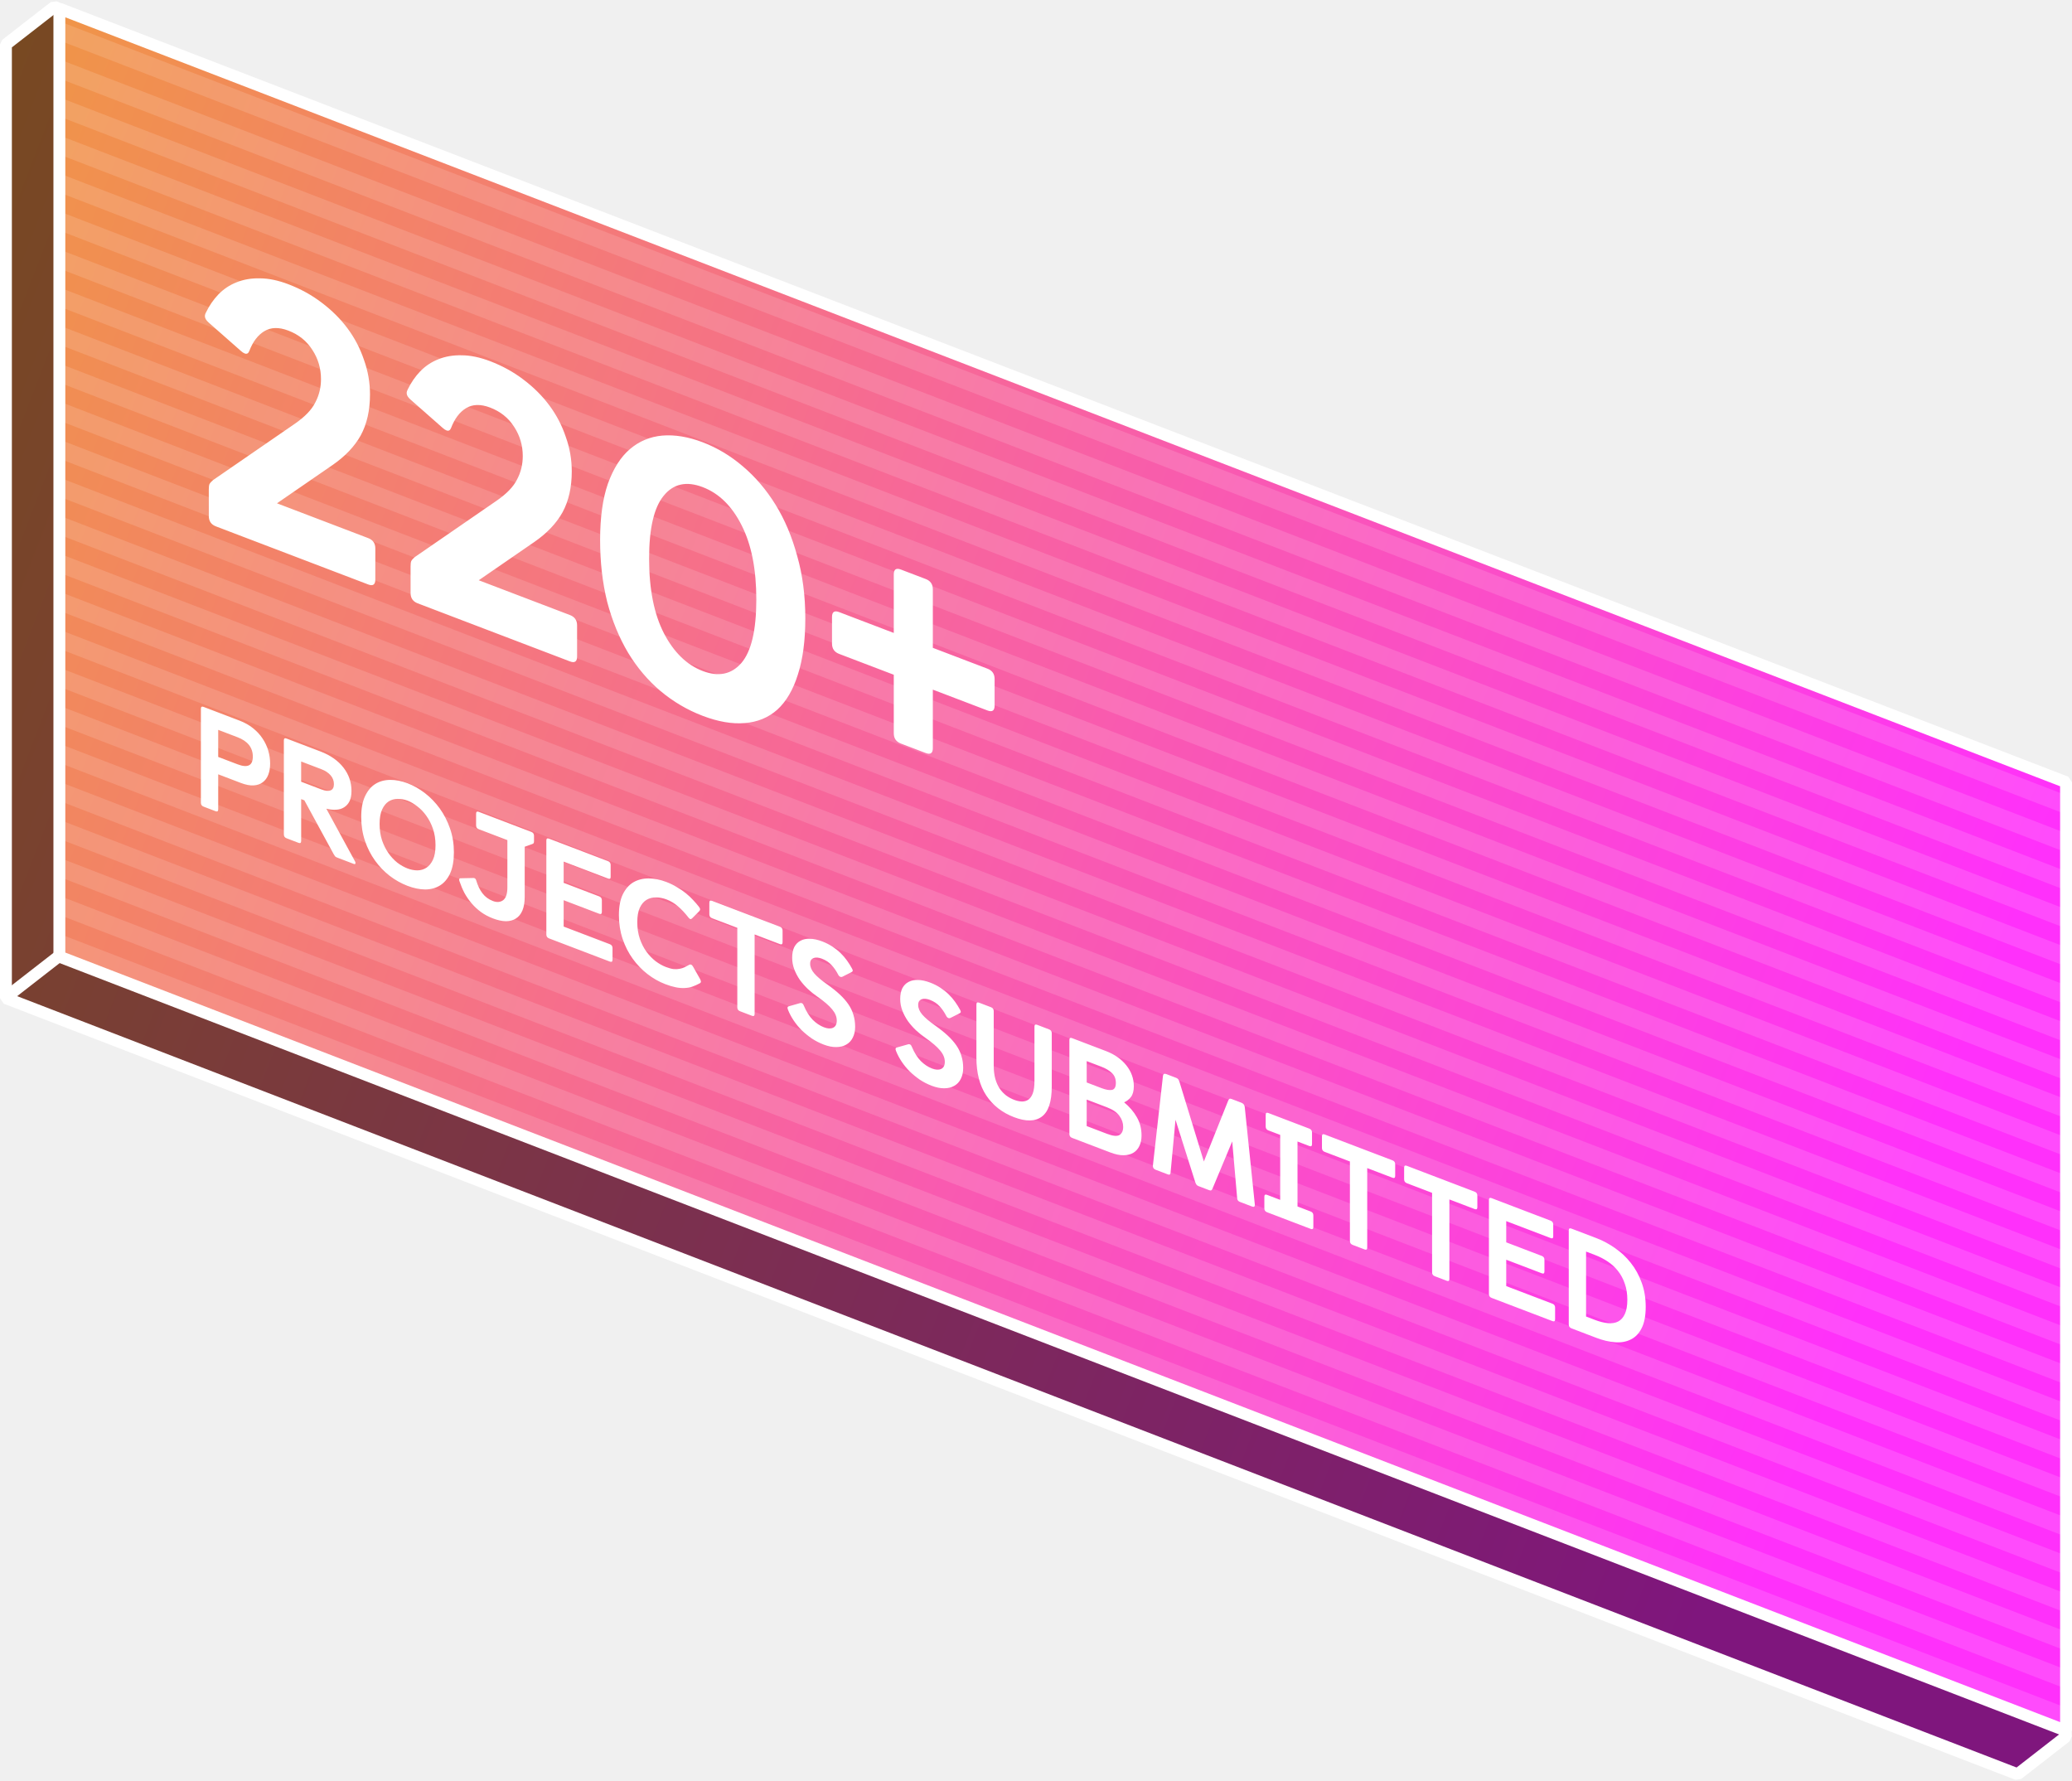
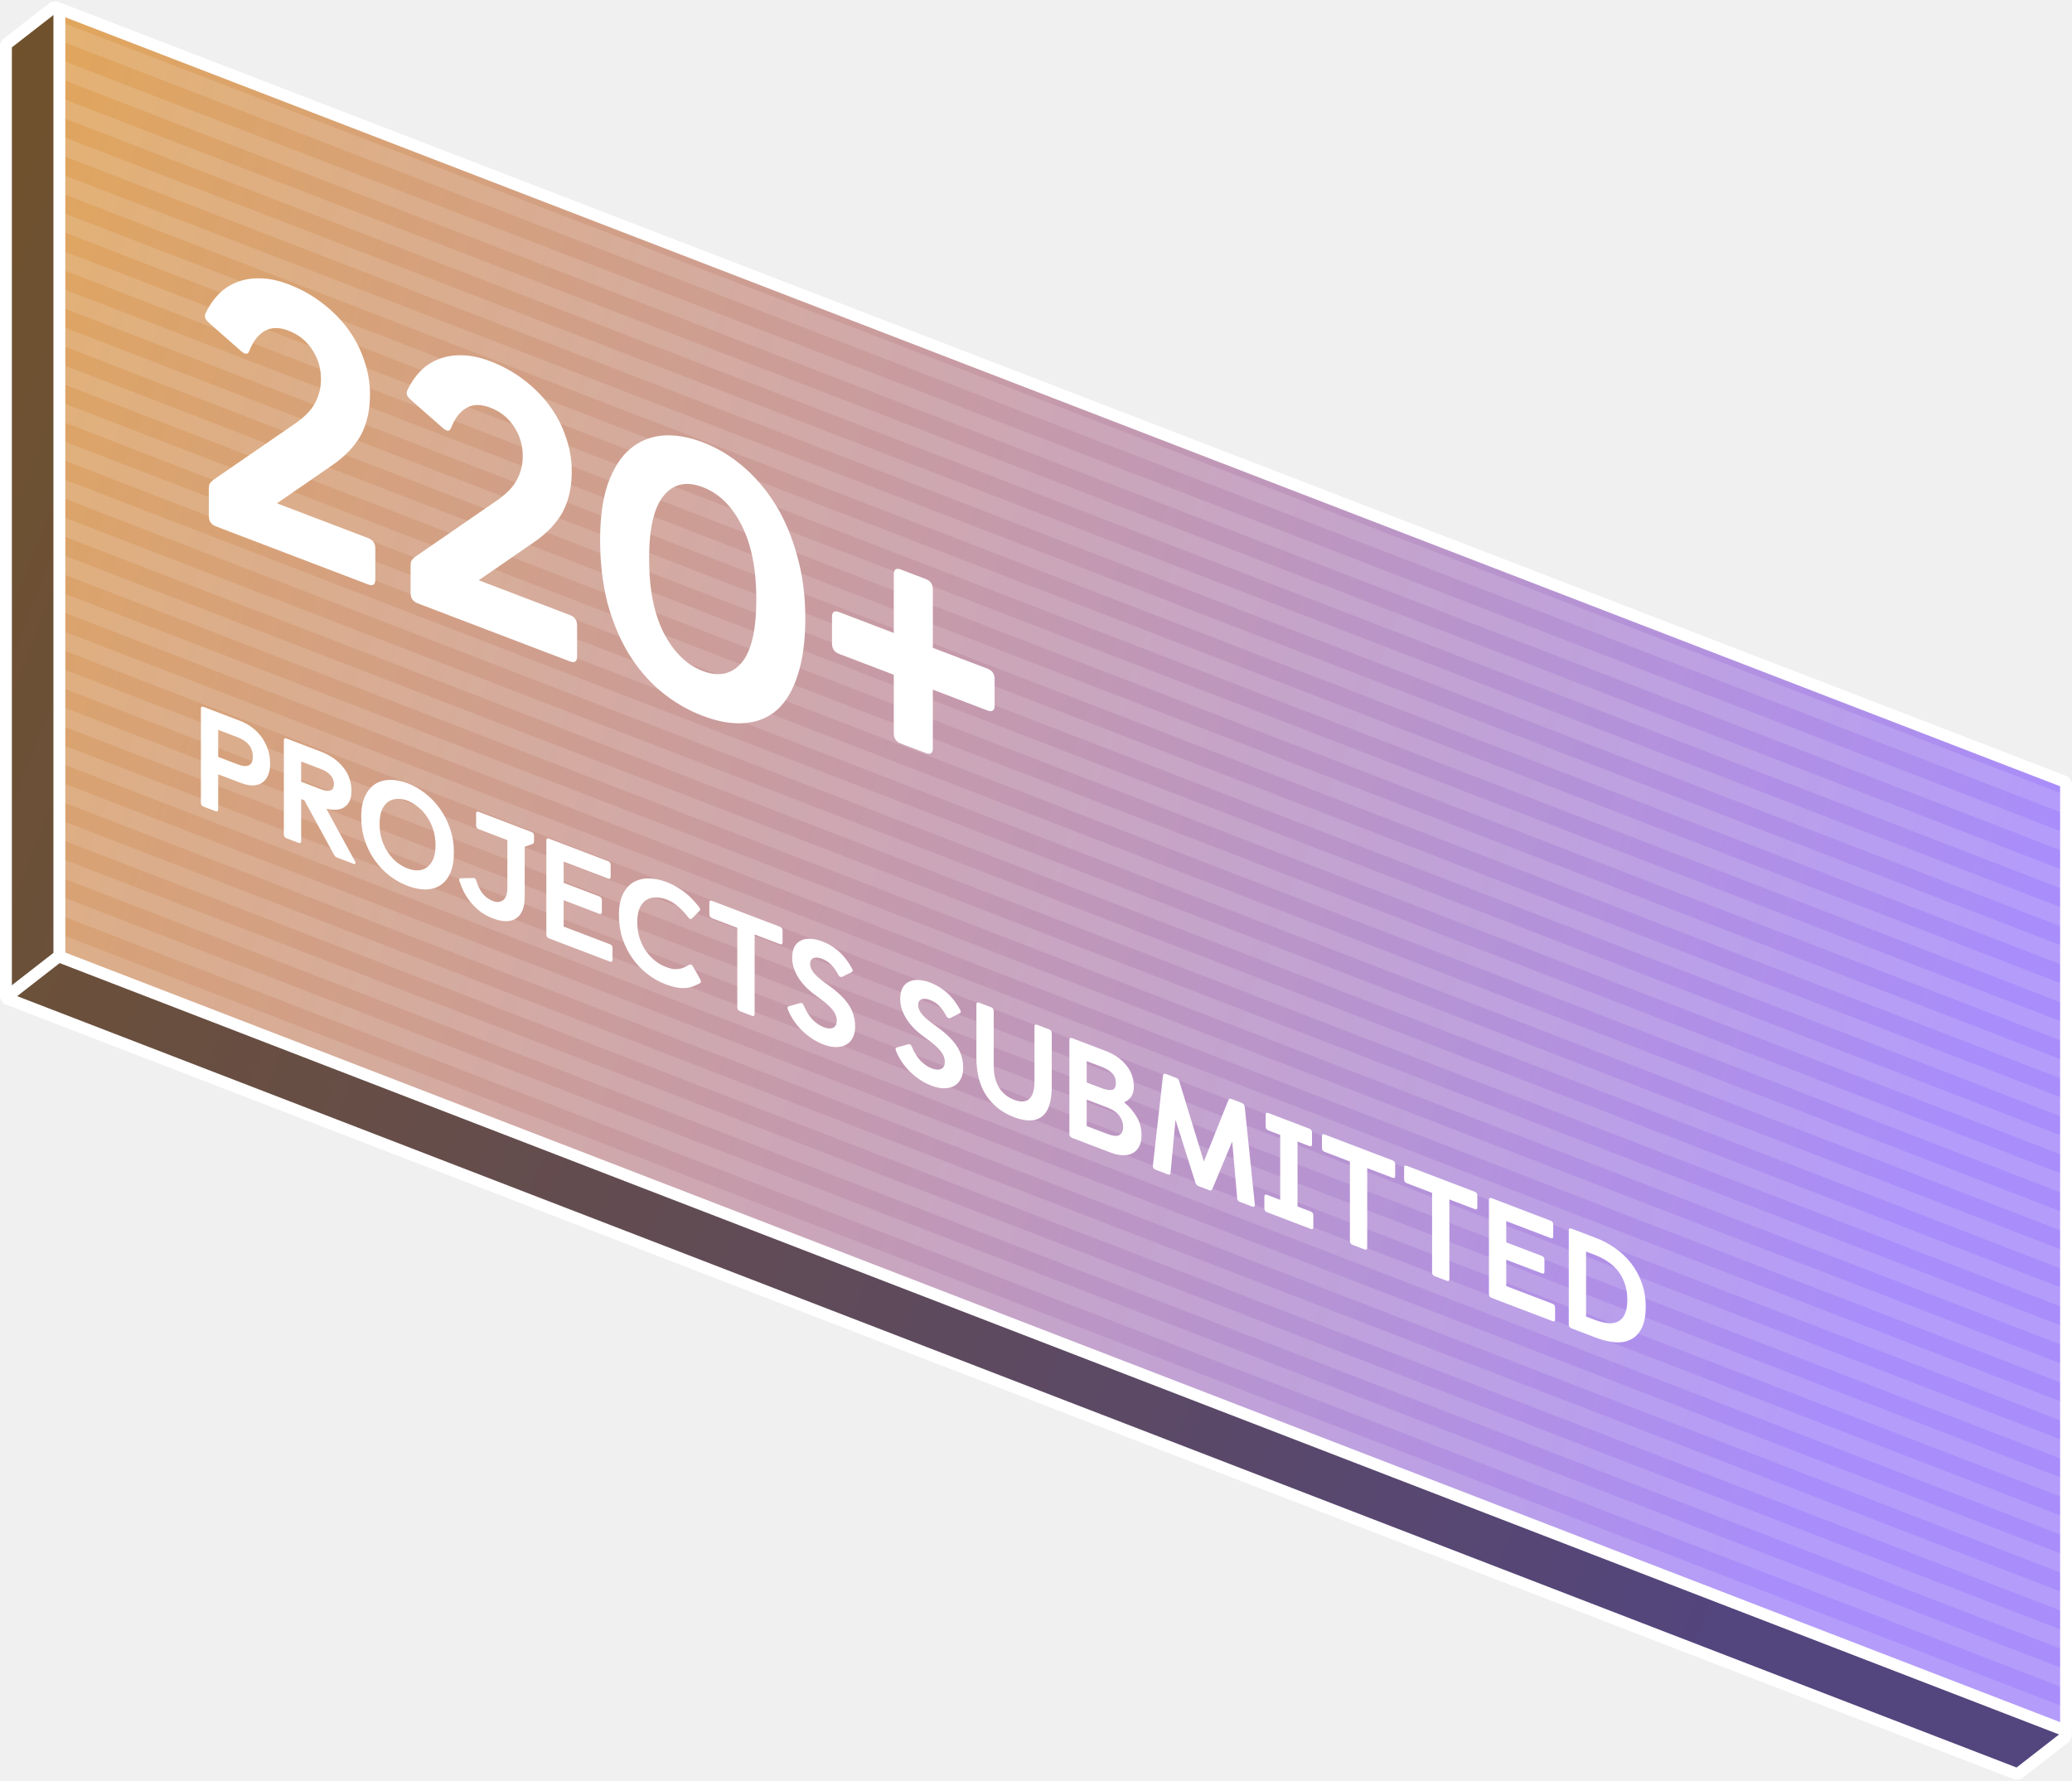
<svg xmlns="http://www.w3.org/2000/svg" xmlns:xlink="http://www.w3.org/1999/xlink" fill="none" height="300" viewBox="0 0 349 300" width="349">
  <linearGradient id="a">
-     <stop offset="0" stop-color="#f09343" />
-     <stop offset="1" stop-color="#ff2cfb" />
+     <stop offset="0" stop-color="#e0a458" />
+     <stop offset="1" stop-color="#a78bfa" />
  </linearGradient>
  <linearGradient id="b" gradientUnits="userSpaceOnUse" x1="-0" x2="339.937" xlink:href="#a" y1="7" y2="138.523" />
  <linearGradient id="c" gradientUnits="userSpaceOnUse" x1="9" x2="348.937" xlink:href="#a" y1="0" y2="131.523" />
  <clipPath id="d">
    <path d="m10 2h339v291.509h-339z" />
  </clipPath>
  <path d="m9.153 1.148-8.153 6.342v160.65l338.832 130.724 8.139-6.33-8.933-153.778z" fill="url(#b)" />
  <path d="m9.153 1.148-8.153 6.342v160.65l338.832 130.724 8.139-6.33-8.933-153.778z" fill="#000" fill-opacity=".5" />
  <g stroke="#fff">
    <path d="m9.153 1.148-8.153 6.342v160.65l338.832 130.724 8.139-6.33-8.933-153.778z" stroke-linejoin="bevel" stroke-width="2" />
    <path d="m348 291.542v-159.783l-338-130.302v159.682z" fill="url(#c)" stroke-linejoin="bevel" stroke-width="2" />
    <path d="m1 168 9-7" stroke-width="2" />
    <g clip-path="url(#d)" stroke-linejoin="bevel" stroke-width="3">
      <path d="m359 139.804-349-134.604" stroke-opacity=".15" />
      <path d="m359 136.604-349-134.604" stroke-opacity=".02" />
      <path d="m359 146.209-349-134.605" stroke-opacity=".15" />
      <path d="m359 143.009-349-134.605" stroke-opacity=".02" />
      <path d="m359 152.613-349-134.604" stroke-opacity=".15" />
      <path d="m359 149.413-349-134.604" stroke-opacity=".02" />
      <path d="m359 159.018-349-134.605" stroke-opacity=".15" />
      <path d="m359 155.818-349-134.605" stroke-opacity=".02" />
      <path d="m359 165.422-349-134.605" stroke-opacity=".15" />
      <path d="m359 162.222-349-134.605" stroke-opacity=".02" />
      <path d="m359 171.826-349-134.604" stroke-opacity=".15" />
      <path d="m359 168.626-349-134.604" stroke-opacity=".02" />
      <path d="m359 178.231-349-134.605" stroke-opacity=".15" />
      <path d="m359 175.031-349-134.605" stroke-opacity=".02" />
      <path d="m359 184.635-349-134.605" stroke-opacity=".15" />
      <path d="m359 181.435-349-134.604" stroke-opacity=".02" />
      <path d="m359 191.039-349-134.604" stroke-opacity=".15" />
      <path d="m359 187.839-349-134.604" stroke-opacity=".02" />
      <path d="m359 197.444-349-134.605" stroke-opacity=".15" />
      <path d="m359 194.244-349-134.605" stroke-opacity=".02" />
      <path d="m359 203.848-349-134.604" stroke-opacity=".15" />
      <path d="m359 200.648-349-134.604" stroke-opacity=".02" />
      <path d="m359 210.252-349-134.604" stroke-opacity=".15" />
      <path d="m359 207.053-349-134.605" stroke-opacity=".02" />
      <path d="m359 216.657-349-134.605" stroke-opacity=".15" />
      <path d="m359 213.457-349-134.605" stroke-opacity=".02" />
      <path d="m359 223.061-349-134.604" stroke-opacity=".15" />
      <path d="m359 219.861-349-134.604" stroke-opacity=".02" />
      <path d="m359 229.466-349-134.605" stroke-opacity=".15" />
      <path d="m359 226.266-349-134.605" stroke-opacity=".02" />
      <path d="m359 235.87-349-134.604" stroke-opacity=".15" />
      <path d="m359 232.67-349-134.604" stroke-opacity=".02" />
      <path d="m359 242.274-349-134.604" stroke-opacity=".15" />
      <path d="m359 239.074-349-134.604" stroke-opacity=".02" />
      <path d="m359 248.679-349-134.605" stroke-opacity=".15" />
      <path d="m359 245.479-349-134.605" stroke-opacity=".02" />
      <path d="m359 255.083-349-134.604" stroke-opacity=".15" />
      <path d="m359 251.883-349-134.604" stroke-opacity=".02" />
      <path d="m359 261.487-349-134.604" stroke-opacity=".15" />
      <path d="m359 258.288-349-134.605" stroke-opacity=".02" />
      <path d="m359 267.892-349-134.605" stroke-opacity=".15" />
      <path d="m359 264.692-349-134.605" stroke-opacity=".02" />
      <path d="m359 274.296-349-134.604" stroke-opacity=".15" />
      <path d="m359 271.096-349-134.604" stroke-opacity=".02" />
      <path d="m359 280.701-349-134.605" stroke-opacity=".15" />
      <path d="m359 277.501-349-134.605" stroke-opacity=".02" />
      <path d="m359 287.105-349-134.605" stroke-opacity=".15" />
      <path d="m359 283.905-349-134.604" stroke-opacity=".02" />
      <path d="m359 293.509-349-134.604" stroke-opacity=".15" />
      <path d="m359 290.309-349-134.604" stroke-opacity=".02" />
    </g>
  </g>
  <path d="m35.169 82.449c0-.427.04-.731.12-.914.12-.21.319-.433.598-.668l13.754-9.474c1.714-1.181 2.87-2.383 3.468-3.605.638-1.207.957-2.515.957-3.923 0-1.792-.478-3.425-1.435-4.899-.957-1.517-2.312-2.61-4.066-3.279-1.595-.608-2.95-.571-4.066.113-1.076.656-1.913 1.766-2.511 3.33-.159.408-.419.544-.777.407-.199-.076-.419-.224-.658-.443l-5.382-4.741c-.439-.381-.658-.742-.658-1.083 0-.213.06-.425.179-.635.558-1.153 1.256-2.166 2.093-3.042.877-.903 1.894-1.582 3.05-2.037 1.196-.482 2.511-.706 3.947-.671 1.475.008 3.07.339 4.784.993 2.073.791 3.947 1.825 5.621 3.104 1.714 1.294 3.169 2.745 4.365 4.353 1.196 1.608 2.113 3.366 2.751 5.273.678 1.88 1.017 3.822 1.017 5.828 0 2.688-.518 4.986-1.555 6.895-1.036 1.866-2.631 3.541-4.784 5.023l-9.328 6.426 15.368 5.862c.797.304 1.196.883 1.196 1.736v5.248c0 .853-.399 1.128-1.196.824l-25.653-9.785c-.797-.304-1.196-.883-1.196-1.736zm33.987 12.963c0-.427.04-.732.12-.914.12-.21.319-.433.598-.668l13.754-9.474c1.714-1.181 2.87-2.382 3.468-3.605.638-1.207.957-2.515.957-3.923 0-1.792-.478-3.425-1.435-4.899-.957-1.517-2.312-2.61-4.066-3.279-1.595-.608-2.95-.571-4.066.113-1.076.656-1.913 1.766-2.511 3.33-.16.408-.419.544-.777.407-.199-.076-.419-.224-.658-.443l-5.382-4.741c-.439-.381-.658-.742-.658-1.083 0-.213.06-.425.179-.636.558-1.152 1.256-2.166 2.093-3.042.877-.903 1.894-1.582 3.05-2.037 1.196-.482 2.511-.706 3.947-.671 1.475.008 3.07.339 4.784.993 2.073.791 3.947 1.825 5.621 3.104 1.714 1.294 3.169 2.745 4.365 4.353 1.196 1.608 2.113 3.366 2.751 5.273.678 1.88 1.016 3.822 1.016 5.828 0 2.688-.518 4.986-1.555 6.895-1.036 1.866-2.631 3.54-4.784 5.023l-9.329 6.426 15.368 5.862c.797.304 1.196.883 1.196 1.736v5.248c0 .854-.399 1.128-1.196.824l-25.653-9.785c-.797-.304-1.196-.882-1.196-1.736zm49.206 25.169c-2.591-.989-4.963-2.384-7.116-4.187-2.113-1.787-3.927-3.929-5.441-6.427-1.515-2.541-2.691-5.4-3.529-8.578-.797-3.205-1.196-6.685-1.196-10.44 0-3.797.439-6.958 1.316-9.482.917-2.552 2.153-4.491 3.707-5.818 1.555-1.327 3.369-2.086 5.442-2.276 2.113-.175 4.385.201 6.817 1.128 2.432.927 4.684 2.277 6.757 4.049 2.113 1.787 3.947 3.937 5.502 6.45 1.554 2.513 2.77 5.387 3.647 8.623.917 3.208 1.376 6.711 1.376 10.508 0 3.755-.419 6.923-1.256 9.505-.797 2.555-1.954 4.525-3.468 5.909-1.515 1.343-3.349 2.094-5.502 2.254-2.113.175-4.465-.231-7.056-1.219zm0-7.552c2.671 1.018 4.844.567 6.518-1.354 1.674-1.964 2.512-5.528 2.512-10.69 0-5.078-.818-9.229-2.452-12.455-1.635-3.269-3.827-5.428-6.578-6.477s-4.943-.563-6.578 1.459c-1.634 1.979-2.451 5.508-2.451 10.585 0 5.163.837 9.364 2.511 12.606 1.674 3.198 3.847 5.307 6.518 6.326zm32.183.627-9.208-3.512c-.798-.304-1.196-.883-1.196-1.736v-4.48c0-.854.398-1.128 1.196-.824l9.208 3.512v-9.856c0-.853.399-1.128 1.196-.824l4.186 1.597c.798.304 1.196.883 1.196 1.736v9.856l9.209 3.513c.797.304 1.196.882 1.196 1.736v4.48c0 .853-.399 1.128-1.196.824l-9.209-3.513v9.856c0 .853-.398 1.128-1.196.824l-4.186-1.597c-.797-.304-1.196-.882-1.196-1.736zm-116.706 5.725c0-.32.149-.423.449-.309l6.032 2.301c.882.337 1.644.763 2.287 1.281.658.523 1.196 1.104 1.615 1.743.433.646.755 1.328.964 2.048s.314 1.448.314 2.184c0 .704-.105 1.328-.314 1.872s-.523.969-.942 1.273c-.404.31-.912.484-1.525.522-.613.039-1.331-.099-2.153-.413l-3.812-1.454v5.904c0 .32-.149.423-.449.309l-2.018-.77c-.299-.114-.449-.331-.449-.651zm6.167 9.36c1.719.656 2.579.224 2.579-1.296s-.86-2.608-2.579-3.264l-3.252-1.24v4.56zm7.805-4.031c0-.32.149-.423.449-.309l5.718 2.181c1.659.633 2.945 1.532 3.857 2.696.912 1.163 1.368 2.481 1.368 3.953 0 .704-.112 1.286-.336 1.744-.224.443-.531.782-.919 1.017-.374.242-.822.375-1.345.399-.508.03-1.054-.026-1.637-.168l4.821 8.847c.06.103.09.202.09.298 0 .176-.097.227-.291.153l-2.781-1.061c-.165-.063-.284-.132-.359-.209-.075-.092-.157-.22-.247-.382l-4.933-9.057-.538-.206v7.056c0 .32-.149.423-.448.309l-2.018-.77c-.299-.114-.449-.331-.449-.651zm6.324 8.268c.658.251 1.173.304 1.547.159.374-.146.561-.499.561-1.059s-.187-1.055-.561-1.485c-.374-.431-.889-.772-1.547-1.023l-3.409-1.3v3.408zm14.512 16.239c-1.046-.399-2.041-.954-2.982-1.665-.942-.727-1.772-1.588-2.489-2.582-.718-.993-1.286-2.106-1.704-3.338-.419-1.247-.628-2.591-.628-4.031 0-1.424.217-2.589.65-3.496.433-.923 1.009-1.607 1.727-2.053.718-.447 1.547-.674 2.489-.683.942-.009 1.921.181 2.938.568 1.017.388 1.996.946 2.938 1.673s1.772 1.588 2.489 2.581c.718.994 1.293 2.118 1.727 3.371.434 1.237.65 2.568.65 3.992 0 1.44-.209 2.624-.628 3.552-.418.913-.987 1.592-1.704 2.038-.718.447-1.547.674-2.489.683-.942-.007-1.936-.21-2.982-.61zm0-2.928c.553.211 1.106.318 1.659.321.568-.007 1.076-.157 1.525-.45.449-.293.815-.745 1.099-1.357.284-.612.426-1.421.426-2.429s-.142-1.927-.426-2.755c-.284-.828-.658-1.563-1.121-2.204-.449-.635-.957-1.164-1.525-1.589-.553-.435-1.099-.755-1.637-.961-.538-.205-1.091-.304-1.659-.296-.553-.003-1.061.139-1.525.426-.449.293-.815.745-1.099 1.357-.284.611-.426 1.421-.426 2.429s.135 1.924.404 2.746c.284.829.65 1.56 1.099 2.195.448.635.949 1.17 1.502 1.605.568.425 1.136.746 1.704.962zm11.006 1.606c.105-.008.194.003.269.031.135.051.232.176.291.375.254.865.605 1.591 1.054 2.178s1.032 1.018 1.749 1.291c.673.257 1.248.213 1.727-.133.478-.362.718-1.086.718-2.174v-7.944l-4.821-1.839c-.299-.114-.448-.331-.448-.651v-1.968c0-.32.149-.423.448-.309l8.858 3.378c.299.114.449.331.449.651v.912c0 .16-.022.272-.067.335-.045.063-.135.116-.269.161l-1.233.442v8.448c0 .912-.127 1.671-.381 2.278-.254.607-.62 1.06-1.099 1.357-.464.303-1.024.458-1.682.463-.658-.011-1.39-.171-2.198-.479-.748-.285-1.42-.645-2.018-1.081-.583-.431-1.106-.918-1.57-1.463-.463-.545-.867-1.131-1.211-1.758-.329-.637-.605-1.295-.83-1.972-.03-.092-.045-.146-.045-.162s0-.04 0-.072c0-.176.075-.259.224-.25zm12.372-6.321c0-.32.149-.423.449-.308l9.934 3.789c.299.114.448.331.448.651v2.016c0 .288-.134.38-.403.278l-7.513-2.866v3.576l5.987 2.284c.299.114.448.331.448.651v1.968c0 .32-.149.423-.448.309l-5.987-2.284v4.44l7.782 2.968c.299.114.448.331.448.651v1.968c0 .32-.149.423-.448.309l-10.248-3.908c-.299-.115-.449-.332-.449-.652zm25.878 23.311c.105.2.157.348.157.444 0 .144-.067.246-.202.307-.433.234-.859.424-1.278.568-.404.134-.837.209-1.301.224-.448.021-.934-.02-1.457-.124-.523-.103-1.114-.281-1.772-.532-1.046-.399-2.04-.962-2.982-1.689s-1.772-1.588-2.489-2.582c-.718-.993-1.286-2.106-1.704-3.338-.419-1.247-.628-2.583-.628-4.007s.217-2.589.65-3.496c.449-.917 1.039-1.596 1.772-2.036.747-.435 1.599-.654 2.556-.657.972.002 1.973.2 3.005.594.658.251 1.255.543 1.794.876.553.323 1.054.666 1.502 1.029.449.363.852.741 1.211 1.134.359.377.68.748.964 1.112.15.185.224.341.224.469 0 .08-.044.175-.134.285l-1.211 1.218c-.075.052-.135.093-.179.124-.03.02-.083.016-.157-.012-.09-.034-.187-.119-.292-.255-.583-.751-1.166-1.373-1.749-1.867-.568-.505-1.211-.894-1.928-1.168-.583-.222-1.174-.336-1.772-.34-.583-.014-1.114.119-1.592.401-.463.271-.845.718-1.144 1.34-.284.611-.426 1.421-.426 2.429s.142 1.934.426 2.779c.284.828.658 1.563 1.122 2.203.463.625.979 1.158 1.547 1.599.583.43 1.158.754 1.726.97.494.188.927.306 1.301.352.374.031.71.015 1.009-.047.314-.056.591-.143.83-.259.254-.127.501-.257.74-.39.119-.082.247-.098.381-.047.12.046.232.169.336.369zm6.286-8.595-4.261-1.625c-.299-.114-.448-.331-.448-.651v-1.968c0-.32.149-.423.448-.309l11.437 4.362c.299.114.448.331.448.651v1.968c0 .32-.149.423-.448.309l-4.261-1.625v13.392c0 .32-.15.423-.449.309l-2.018-.77c-.299-.114-.448-.331-.448-.651zm10.542 12.685c.105-.04.209-.04.314 0 .075.029.134.068.179.117s.098.141.157.275c.434 1.03.942 1.84 1.525 2.43.583.574 1.211.99 1.884 1.247.613.233 1.121.259 1.525.077.418-.192.628-.592.628-1.2 0-.656-.262-1.292-.785-1.908-.509-.626-1.346-1.345-2.512-2.158-.523-.359-1.039-.772-1.547-1.238-.508-.482-.964-1-1.368-1.554-.389-.564-.703-1.156-.942-1.775-.239-.635-.359-1.289-.359-1.961 0-.72.12-1.322.359-1.807.254-.479.606-.833 1.054-1.062.449-.245.979-.354 1.592-.329.628.016 1.316.166 2.063.451.628.24 1.196.529 1.705.866.523.344.986.713 1.39 1.107.403.394.762.811 1.076 1.25.314.44.591.881.83 1.325.09.162.134.283.134.363 0 .096-.059.177-.179.244l-1.57.793c-.119.05-.224.058-.314.024-.164-.063-.291-.183-.381-.361-.329-.638-.702-1.18-1.121-1.628-.419-.464-.964-.824-1.637-1.08-.239-.092-.478-.151-.718-.178-.239-.027-.456-.006-.65.064-.179.06-.329.171-.448.333-.105.152-.157.364-.157.636 0 .544.231 1.088.695 1.633.478.551 1.218 1.177 2.22 1.879.792.558 1.48 1.108 2.063 1.651.583.542 1.069 1.096 1.457 1.66.389.564.673 1.16.853 1.789.194.618.291 1.287.291 2.007 0 .704-.135 1.317-.404 1.838-.254.511-.62.899-1.098 1.165-.464.271-1.024.409-1.682.414-.643.011-1.353-.132-2.13-.428-.703-.268-1.368-.61-1.996-1.025-.613-.426-1.181-.891-1.704-1.394-.509-.514-.957-1.061-1.346-1.642-.389-.58-.703-1.172-.942-1.775-.06-.151-.089-.266-.089-.346 0-.144.082-.233.246-.266zm18.198 6.942c.104-.041.209-.041.314-.001.074.029.134.068.179.117s.097.141.157.276c.434 1.029.942 1.839 1.525 2.429.583.575 1.211.99 1.884 1.247.612.233 1.121.259 1.524.077.419-.192.628-.592.628-1.2 0-.656-.261-1.292-.785-1.908-.508-.625-1.345-1.345-2.511-2.158-.523-.359-1.039-.772-1.547-1.238-.509-.482-.965-1-1.368-1.553-.389-.565-.703-1.156-.942-1.776-.239-.635-.359-1.289-.359-1.961 0-.72.12-1.322.359-1.807.254-.479.605-.833 1.054-1.062.448-.245.979-.354 1.592-.328.628.015 1.316.165 2.063.45.628.24 1.196.529 1.704.866.523.344.987.713 1.391 1.107.403.394.762.811 1.076 1.25.314.44.59.882.83 1.325.089.162.134.283.134.363 0 .096-.06.177-.179.244l-1.57.793c-.12.05-.224.058-.314.024-.164-.062-.291-.183-.381-.361-.329-.638-.703-1.18-1.121-1.628-.419-.463-.965-.824-1.637-1.08-.239-.091-.479-.151-.718-.178s-.456-.006-.65.064c-.18.06-.329.171-.449.333-.104.152-.157.364-.157.636 0 .544.232 1.088.696 1.633.478.551 1.218 1.177 2.22 1.879.792.558 1.48 1.109 2.063 1.651s1.068 1.096 1.457 1.66.673 1.16.852 1.789c.195.618.292 1.287.292 2.007 0 .704-.135 1.317-.404 1.838-.254.511-.62.899-1.099 1.165-.463.271-1.024.409-1.681.415-.643.01-1.353-.133-2.131-.429-.702-.268-1.368-.61-1.996-1.025-.612-.426-1.181-.891-1.704-1.394-.508-.514-.957-1.061-1.345-1.641-.389-.581-.703-1.172-.942-1.776-.06-.151-.09-.266-.09-.346 0-.144.083-.233.247-.266zm11.534-6.713c0-.32.15-.423.449-.309l2.018.77c.299.114.449.331.449.651v9.192c0 .832.089 1.57.269 2.215.179.628.426 1.178.74 1.65.314.456.68.843 1.098 1.163.419.304.86.544 1.323.721.464.176.905.273 1.323.288.419 0 .785-.108 1.099-.325.314-.232.561-.594.74-1.085.18-.508.269-1.178.269-2.01v-9.192c0-.32.15-.423.449-.309l2.018.77c.299.114.448.331.448.651v8.952c0 2.576-.56 4.274-1.681 5.095-1.107.826-2.661.857-4.665.093-2.003-.764-3.565-1.984-4.686-3.66-1.107-1.67-1.66-3.793-1.66-6.369zm15.66 5.973c0-.32.15-.423.449-.309l5.718 2.181c1.45.554 2.594 1.358 3.431 2.413s1.256 2.223 1.256 3.503c0 .8-.165 1.409-.494 1.828-.328.418-.71.713-1.143.884.927.769 1.644 1.611 2.153 2.525.523.903.784 1.931.784 3.083 0 .656-.119 1.234-.358 1.735-.225.491-.561.874-1.009 1.151-.449.277-1.002.418-1.66.423-.643.011-1.39-.146-2.242-.471l-6.436-2.455c-.299-.114-.449-.331-.449-.651zm6.324 15.804c1.002.382 1.704.45 2.108.204.419-.256.628-.712.628-1.368s-.209-1.272-.628-1.848c-.404-.586-1.106-1.07-2.108-1.452l-3.408-1.3v4.464zm-.919-7.694c.732.279 1.315.381 1.749.307.448-.085.673-.48.673-1.184s-.225-1.261-.673-1.672c-.434-.422-1.017-.772-1.749-1.051l-2.489-.95v3.6zm10.362-2.096c.044-.303.239-.389.583-.258l1.637.625c.164.062.284.148.358.256.075.109.142.255.202.437l4.104 13.398 4.103-10.267c.06-.137.128-.232.202-.283.075-.052.195-.046.359.017l1.637.624c.344.131.538.365.583.703l1.704 16.49c0 .32-.149.423-.448.308l-2.086-.795c-.284-.108-.433-.325-.448-.651l-.83-9.532-3.319 7.95c-.059.137-.127.231-.201.283-.075.051-.195.046-.359-.017l-1.794-.684c-.165-.063-.284-.149-.359-.257-.075-.109-.142-.254-.202-.437l-3.319-10.482-.829 8.899c-.015.315-.165.418-.449.309l-2.085-.795c-.299-.114-.449-.331-.449-.651zm17.073 20.384c0-.32.15-.423.449-.309l2.22.847v-10.944l-1.996-.761c-.299-.114-.448-.331-.448-.651v-1.968c0-.32.149-.423.448-.309l6.907 2.634c.299.114.448.331.448.651v1.968c0 .32-.149.423-.448.309l-1.996-.761v10.944l2.22.847c.299.114.448.331.448.651v1.968c0 .32-.149.423-.448.309l-7.355-2.806c-.299-.114-.449-.331-.449-.651zm14.412-5.927-4.261-1.625c-.298-.114-.448-.331-.448-.651v-1.968c0-.32.15-.423.448-.309l11.437 4.362c.299.114.448.331.448.651v1.968c0 .32-.149.423-.448.309l-4.261-1.625v13.392c0 .32-.149.423-.448.309l-2.018-.77c-.299-.114-.449-.331-.449-.651zm13.84 5.279-4.261-1.625c-.299-.114-.448-.331-.448-.651v-1.968c0-.32.149-.423.448-.309l11.437 4.362c.299.114.448.331.448.651v1.968c0 .32-.149.423-.448.309l-4.261-1.625v13.392c0 .32-.149.423-.448.309l-2.019-.77c-.299-.114-.448-.331-.448-.651zm9.575 1.204c0-.32.15-.423.449-.309l9.934 3.79c.299.114.448.331.448.651v2.016c0 .288-.134.38-.403.278l-7.513-2.866v3.576l5.988 2.284c.299.114.448.331.448.651v1.968c0 .32-.149.423-.448.309l-5.988-2.284v4.44l7.782 2.968c.299.114.448.331.448.651v1.968c0 .32-.149.423-.448.309l-10.248-3.909c-.299-.114-.449-.331-.449-.651zm13.446 5.129c0-.32.15-.423.449-.309l4.215 1.608c1.077.411 2.116.967 3.117 1.669 1.002.686 1.884 1.51 2.646 2.473.778.969 1.391 2.074 1.839 3.318.464 1.232.695 2.601.695 4.105 0 1.52-.231 2.727-.695 3.623-.448.884-1.061 1.515-1.839 1.89-.762.381-1.644.533-2.646.455-1.001-.078-2.04-.322-3.117-.733l-4.215-1.608c-.299-.114-.449-.331-.449-.651zm4.418 15.077c.777.296 1.502.477 2.175.542.672.064 1.248-.028 1.726-.278.479-.249.853-.667 1.122-1.252.284-.596.426-1.398.426-2.406s-.142-1.91-.426-2.706c-.269-.807-.651-1.52-1.144-2.14-.478-.615-1.054-1.146-1.727-1.595-.657-.443-1.375-.813-2.152-1.109l-1.503-.573v10.944z" fill="#fff" />
</svg>
